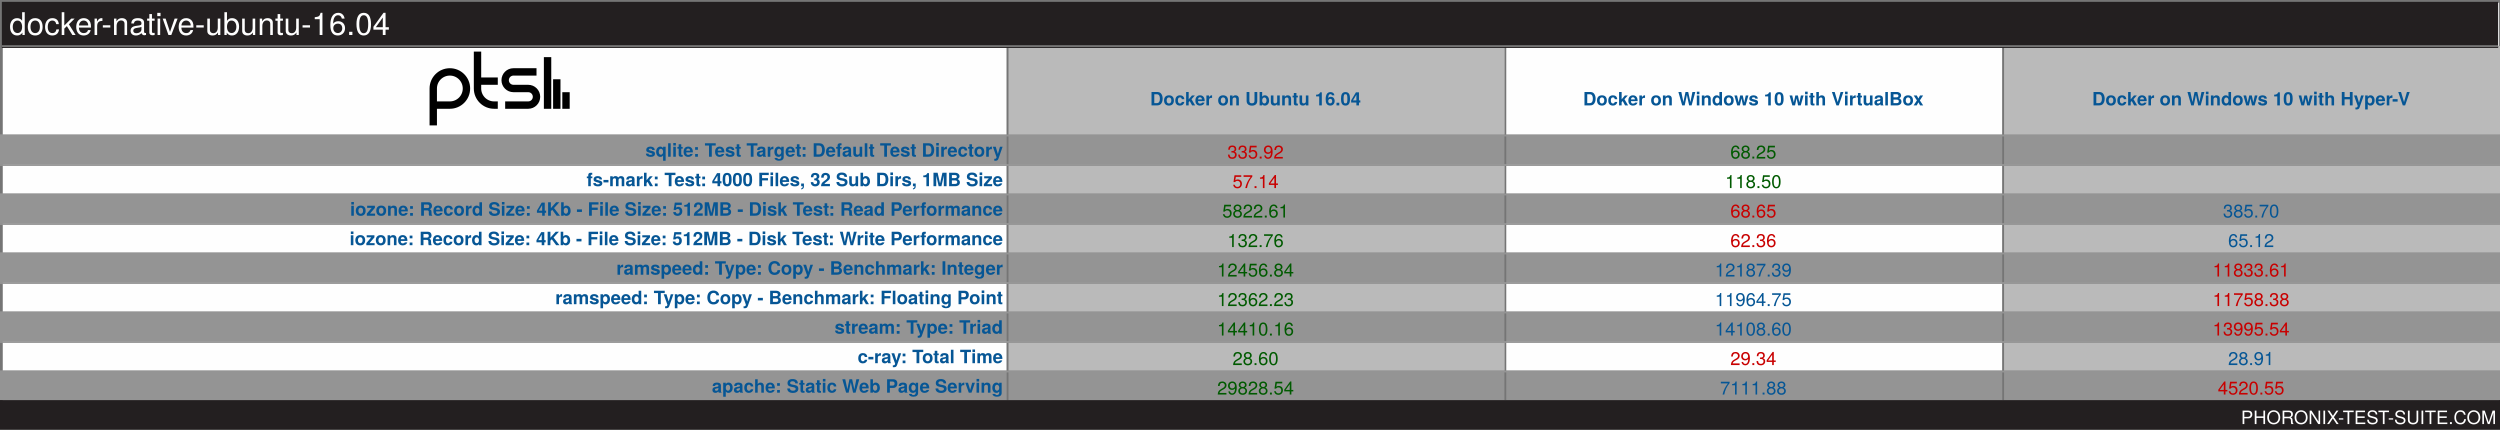
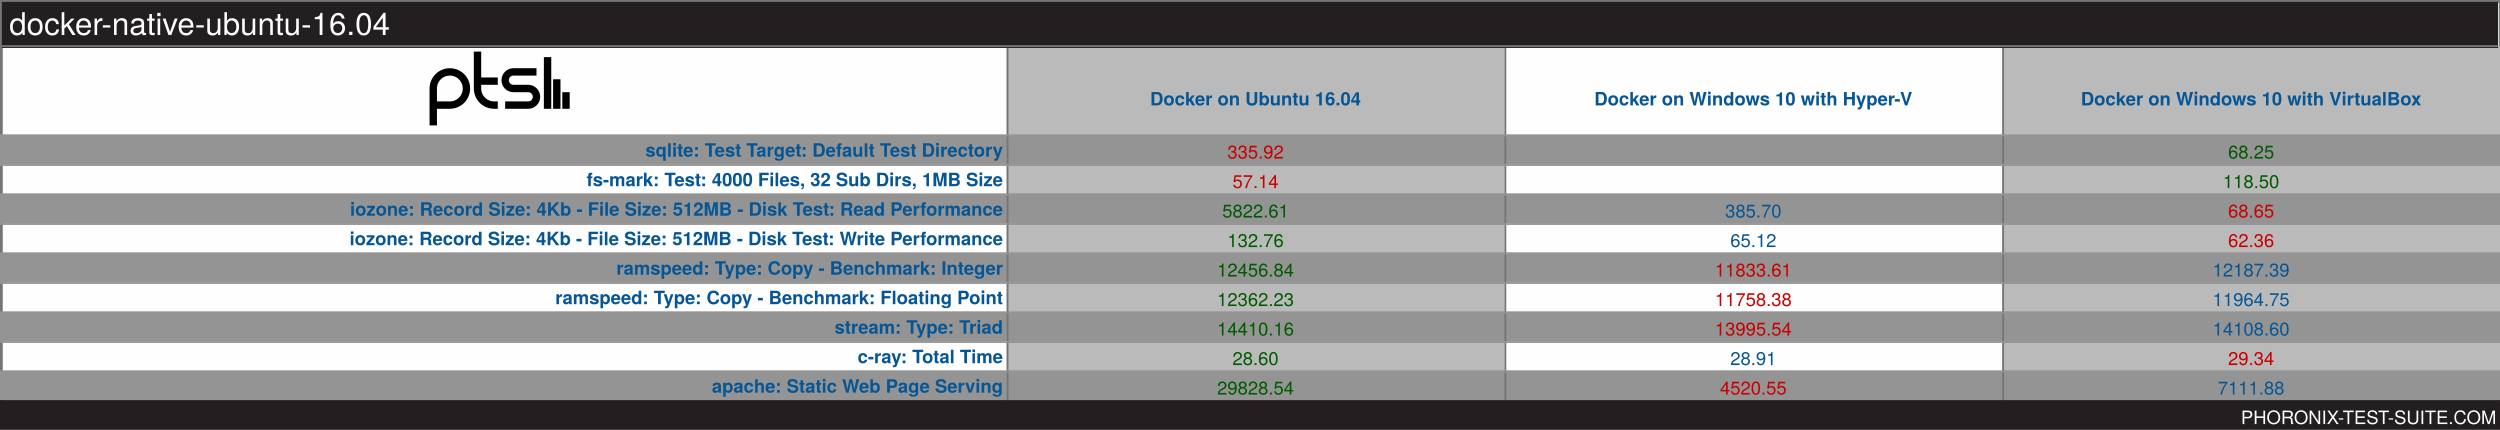
<svg xmlns="http://www.w3.org/2000/svg" xmlns:xlink="http://www.w3.org/1999/xlink" version="1.1" font-family="sans-serif, droid-sans, helvetica, verdana, tahoma" viewbox="0 0 1356 233" width="1356" height="233" preserveAspectRatio="xMinYMin meet">
  <rect x="0" y="0" width="1356" height="233" fill="#FEFEFE" stroke="#757575" stroke-width="2" />
  <rect x="1" y="1" width="1355" height="232" fill="#FEFEFE" stroke="#757575" stroke-width="1" />
  <path d="m74 22v9m-5-16v16m-5-28v28m-23-2h12.5c2.485 0 4.5-2.015 4.5-4.5s-2.015-4.5-4.5-4.5h-8c-2.485 0-4.5-2.015-4.5-4.5s2.015-4.5 4.5-4.5h12.5m-21 5h-11m11 13h-2c-4.971 0-9-4.029-9-9v-20m-24 40v-20c0-4.971 4.029-9 9-9 4.971 0 9 4.029 9 9s-4.029 9-9 9h-9" stroke="#000000" stroke-width="4" fill="none" transform="translate(233,28)" />
  <line x1="546" y1="121" x2="1356" y2="121" stroke="#BABABA" stroke-width="192" stroke-dasharray="270,270" />
  <line x1="678" y1="73" x2="678" y2="217" stroke="#949494" stroke-width="1356" stroke-dasharray="16,16" />
  <line x1="546" y1="121" x2="1356" y2="121" stroke="#757575" stroke-width="192" stroke-dasharray="1,269" />
  <rect x="1" y="1" width="1354" height="25" fill="#231f20" />
  <text x="5" y="19" font-size="17" fill="#FEFEFE" text-anchor="start">docker-native-ubuntu-16.04</text>
  <line x1="1" y1="25" x2="1355" y2="25" stroke="#757575" stroke-width="1" />
  <g font-size="10" font-weight="bold" text-anchor="end" fill="#065695">
    <a xlink:href="http://openbenchmarking.org/test/pts/sqlite-1.9.0" xlink:show="new">
      <text x="544" y="85" fill="#065695">sqlite: Test Target: Default Test Directory</text>
    </a>
    <a xlink:href="http://openbenchmarking.org/test/pts/fs-mark-1.0.1" xlink:show="new">
      <text x="544" y="101" fill="#065695">fs-mark: Test: 4000 Files, 32 Sub Dirs, 1MB Size</text>
    </a>
    <a xlink:href="http://openbenchmarking.org/test/pts/iozone-1.8.0" xlink:show="new">
      <text x="544" y="117" fill="#065695">iozone: Record Size: 4Kb - File Size: 512MB - Disk Test: Read Performance</text>
    </a>
    <a xlink:href="http://openbenchmarking.org/test/pts/iozone-1.8.0" xlink:show="new">
      <text x="544" y="133" fill="#065695">iozone: Record Size: 4Kb - File Size: 512MB - Disk Test: Write Performance</text>
    </a>
    <a xlink:href="http://openbenchmarking.org/test/pts/ramspeed-1.4.0" xlink:show="new">
      <text x="544" y="149" fill="#065695">ramspeed: Type: Copy - Benchmark: Integer</text>
    </a>
    <a xlink:href="http://openbenchmarking.org/test/pts/ramspeed-1.4.0" xlink:show="new">
      <text x="544" y="165" fill="#065695">ramspeed: Type: Copy - Benchmark: Floating Point</text>
    </a>
    <a xlink:href="http://openbenchmarking.org/test/pts/stream-1.3.0" xlink:show="new">
      <text x="544" y="181" fill="#065695">stream: Type: Triad</text>
    </a>
    <a xlink:href="http://openbenchmarking.org/test/pts/c-ray-1.1.0" xlink:show="new">
      <text x="544" y="197" fill="#065695">c-ray: Total Time</text>
    </a>
    <a xlink:href="http://openbenchmarking.org/test/pts/apache-1.6.1" xlink:show="new">
      <text x="544" y="213" fill="#065695">apache: Static Web Page Serving</text>
    </a>
  </g>
  <g font-size="10" fill="#065695" font-weight="bold" text-anchor="middle" dominant-baseline="text-before-edge">
    <text x="681" y="49">Docker on Ubuntu 16.04</text>
-     <text x="951" y="49">Docker on Windows 10 with VirtualBox</text>
-     <text x="1221" y="49">Docker on Windows 10 with Hyper-V</text>
+     <text x="951" y="49">Docker on Windows 10 with Hyper-V</text>
+     <text x="1221" y="49">Docker on Windows 10 with VirtualBox</text>
  </g>
  <g />
  <g text-anchor="middle" font-size="10">
    <text x="681" y="86" fill="#C80000" xlink:title="STD Dev: 1.56%;  STD Error: 3.02">335.92</text>
    <text x="681" y="102" fill="#C80000" xlink:title="STD Dev: 3.25%;  STD Error: 0.83">57.14</text>
    <text x="681" y="118" fill="#005a00" xlink:title="STD Dev: 8.30%;  STD Error: 197.35">5822.61</text>
    <text x="681" y="134" fill="#005a00" xlink:title="STD Dev: 0.47%;  STD Error: 0.36">132.76</text>
    <text x="681" y="150" fill="#005a00">12456.84</text>
    <text x="681" y="166" fill="#005a00">12362.23</text>
    <text x="681" y="182" fill="#005a00" xlink:title="STD Dev: 0.04%;  STD Error: 2.46">14410.16</text>
    <text x="681" y="198" fill="#005a00" xlink:title="STD Dev: 0.01%">28.60</text>
    <text x="681" y="214" fill="#005a00" xlink:title="STD Dev: 5.58%;  STD Error: 678.92">29828.54</text>
-     <text x="951" y="86" fill="#005a00" xlink:title="STD Dev: 3.40%;  STD Error: 1.34">68.25</text>
-     <text x="951" y="102" fill="#005a00" xlink:title="STD Dev: 3.21%;  STD Error: 2.20">118.50</text>
-     <text x="951" y="118" fill="#C80000" xlink:title="STD Dev: 8.53%;  STD Error: 2.39">68.65</text>
-     <text x="951" y="134" fill="#C80000" xlink:title="STD Dev: 0.48%;  STD Error: 0.17">62.36</text>
-     <text x="951" y="150" fill="#065695">12187.39</text>
-     <text x="951" y="166" fill="#065695">11964.75</text>
-     <text x="951" y="182" fill="#065695" xlink:title="STD Dev: 0.09%;  STD Error: 5.47">14108.60</text>
-     <text x="951" y="198" fill="#C80000" xlink:title="STD Dev: 0.17%;  STD Error: 0.03">29.34</text>
-     <text x="951" y="214" fill="#065695" xlink:title="STD Dev: 0.71%;  STD Error: 29.13">7111.88</text>
-     <text x="1221" y="118" fill="#065695" xlink:title="STD Dev: 11.89%;  STD Error: 18.73">385.70</text>
-     <text x="1221" y="134" fill="#065695" xlink:title="STD Dev: 40.60%;  STD Error: 10.79">65.12</text>
-     <text x="1221" y="150" fill="#C80000">11833.61</text>
-     <text x="1221" y="166" fill="#C80000">11758.38</text>
-     <text x="1221" y="182" fill="#C80000" xlink:title="STD Dev: 1.69%;  STD Error: 105.67">13995.54</text>
-     <text x="1221" y="198" fill="#065695" xlink:title="STD Dev: 0.09%;  STD Error: 0.02">28.91</text>
-     <text x="1221" y="214" fill="#C80000" xlink:title="STD Dev: 24.73%;  STD Error: 456.46">4520.55</text>
+     <text x="951" y="118" fill="#065695" xlink:title="STD Dev: 11.89%;  STD Error: 18.73">385.70</text>
+     <text x="951" y="134" fill="#065695" xlink:title="STD Dev: 40.60%;  STD Error: 10.79">65.12</text>
+     <text x="951" y="150" fill="#C80000">11833.61</text>
+     <text x="951" y="166" fill="#C80000">11758.38</text>
+     <text x="951" y="182" fill="#C80000" xlink:title="STD Dev: 1.69%;  STD Error: 105.67">13995.54</text>
+     <text x="951" y="198" fill="#065695" xlink:title="STD Dev: 0.09%;  STD Error: 0.02">28.91</text>
+     <text x="951" y="214" fill="#C80000" xlink:title="STD Dev: 24.73%;  STD Error: 456.46">4520.55</text>
+     <text x="1221" y="86" fill="#005a00" xlink:title="STD Dev: 3.40%;  STD Error: 1.34">68.25</text>
+     <text x="1221" y="102" fill="#005a00" xlink:title="STD Dev: 3.21%;  STD Error: 2.20">118.50</text>
+     <text x="1221" y="118" fill="#C80000" xlink:title="STD Dev: 8.53%;  STD Error: 2.39">68.65</text>
+     <text x="1221" y="134" fill="#C80000" xlink:title="STD Dev: 0.48%;  STD Error: 0.17">62.36</text>
+     <text x="1221" y="150" fill="#065695">12187.39</text>
+     <text x="1221" y="166" fill="#065695">11964.75</text>
+     <text x="1221" y="182" fill="#065695" xlink:title="STD Dev: 0.09%;  STD Error: 5.47">14108.60</text>
+     <text x="1221" y="198" fill="#C80000" xlink:title="STD Dev: 0.17%;  STD Error: 0.03">29.34</text>
+     <text x="1221" y="214" fill="#065695" xlink:title="STD Dev: 0.71%;  STD Error: 29.13">7111.88</text>
  </g>
  <line x1="678" y1="73" x2="678" y2="217" stroke="#949494" stroke-width="1356" stroke-dasharray="1,15" />
  <rect x="0" y="217" width="1356" height="16" fill="#231f20" />
  <a xlink:href="http://www.phoronix-test-suite.com/" xlink:show="new">
    <text x="1354" y="230" font-size="10" fill="#FFFFFF" text-anchor="end" xlink:show="new">PHORONIX-TEST-SUITE.COM</text>
  </a>
</svg>
